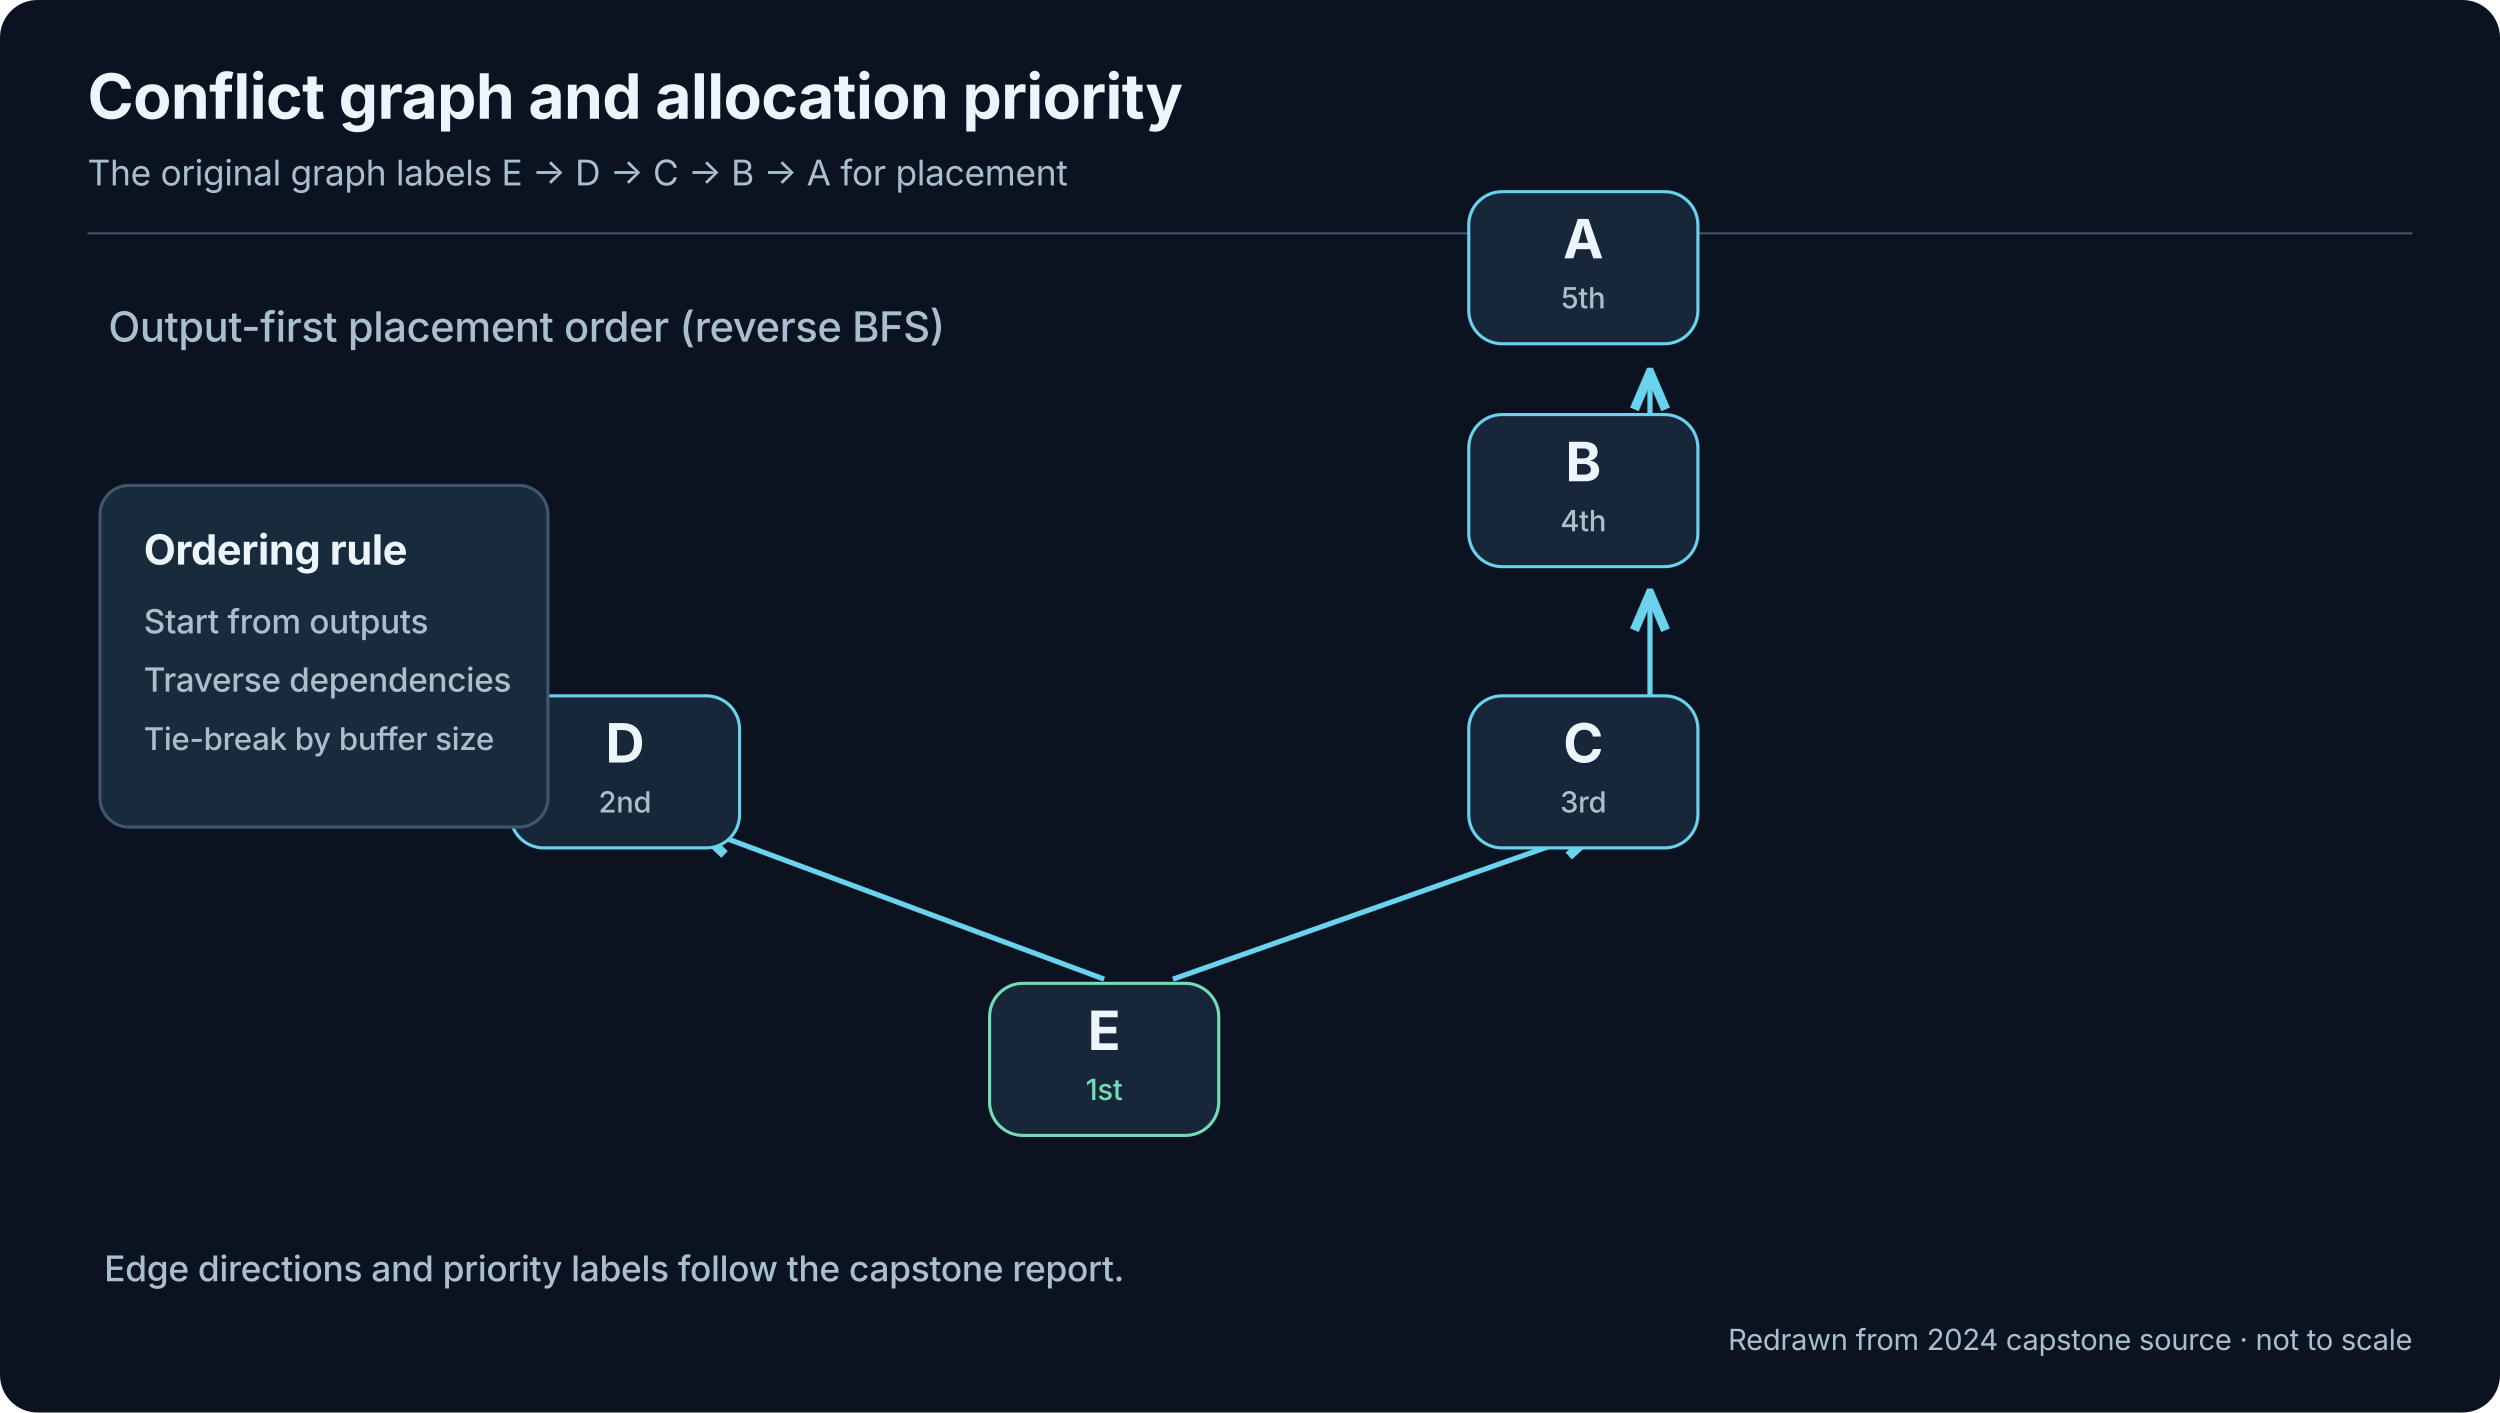
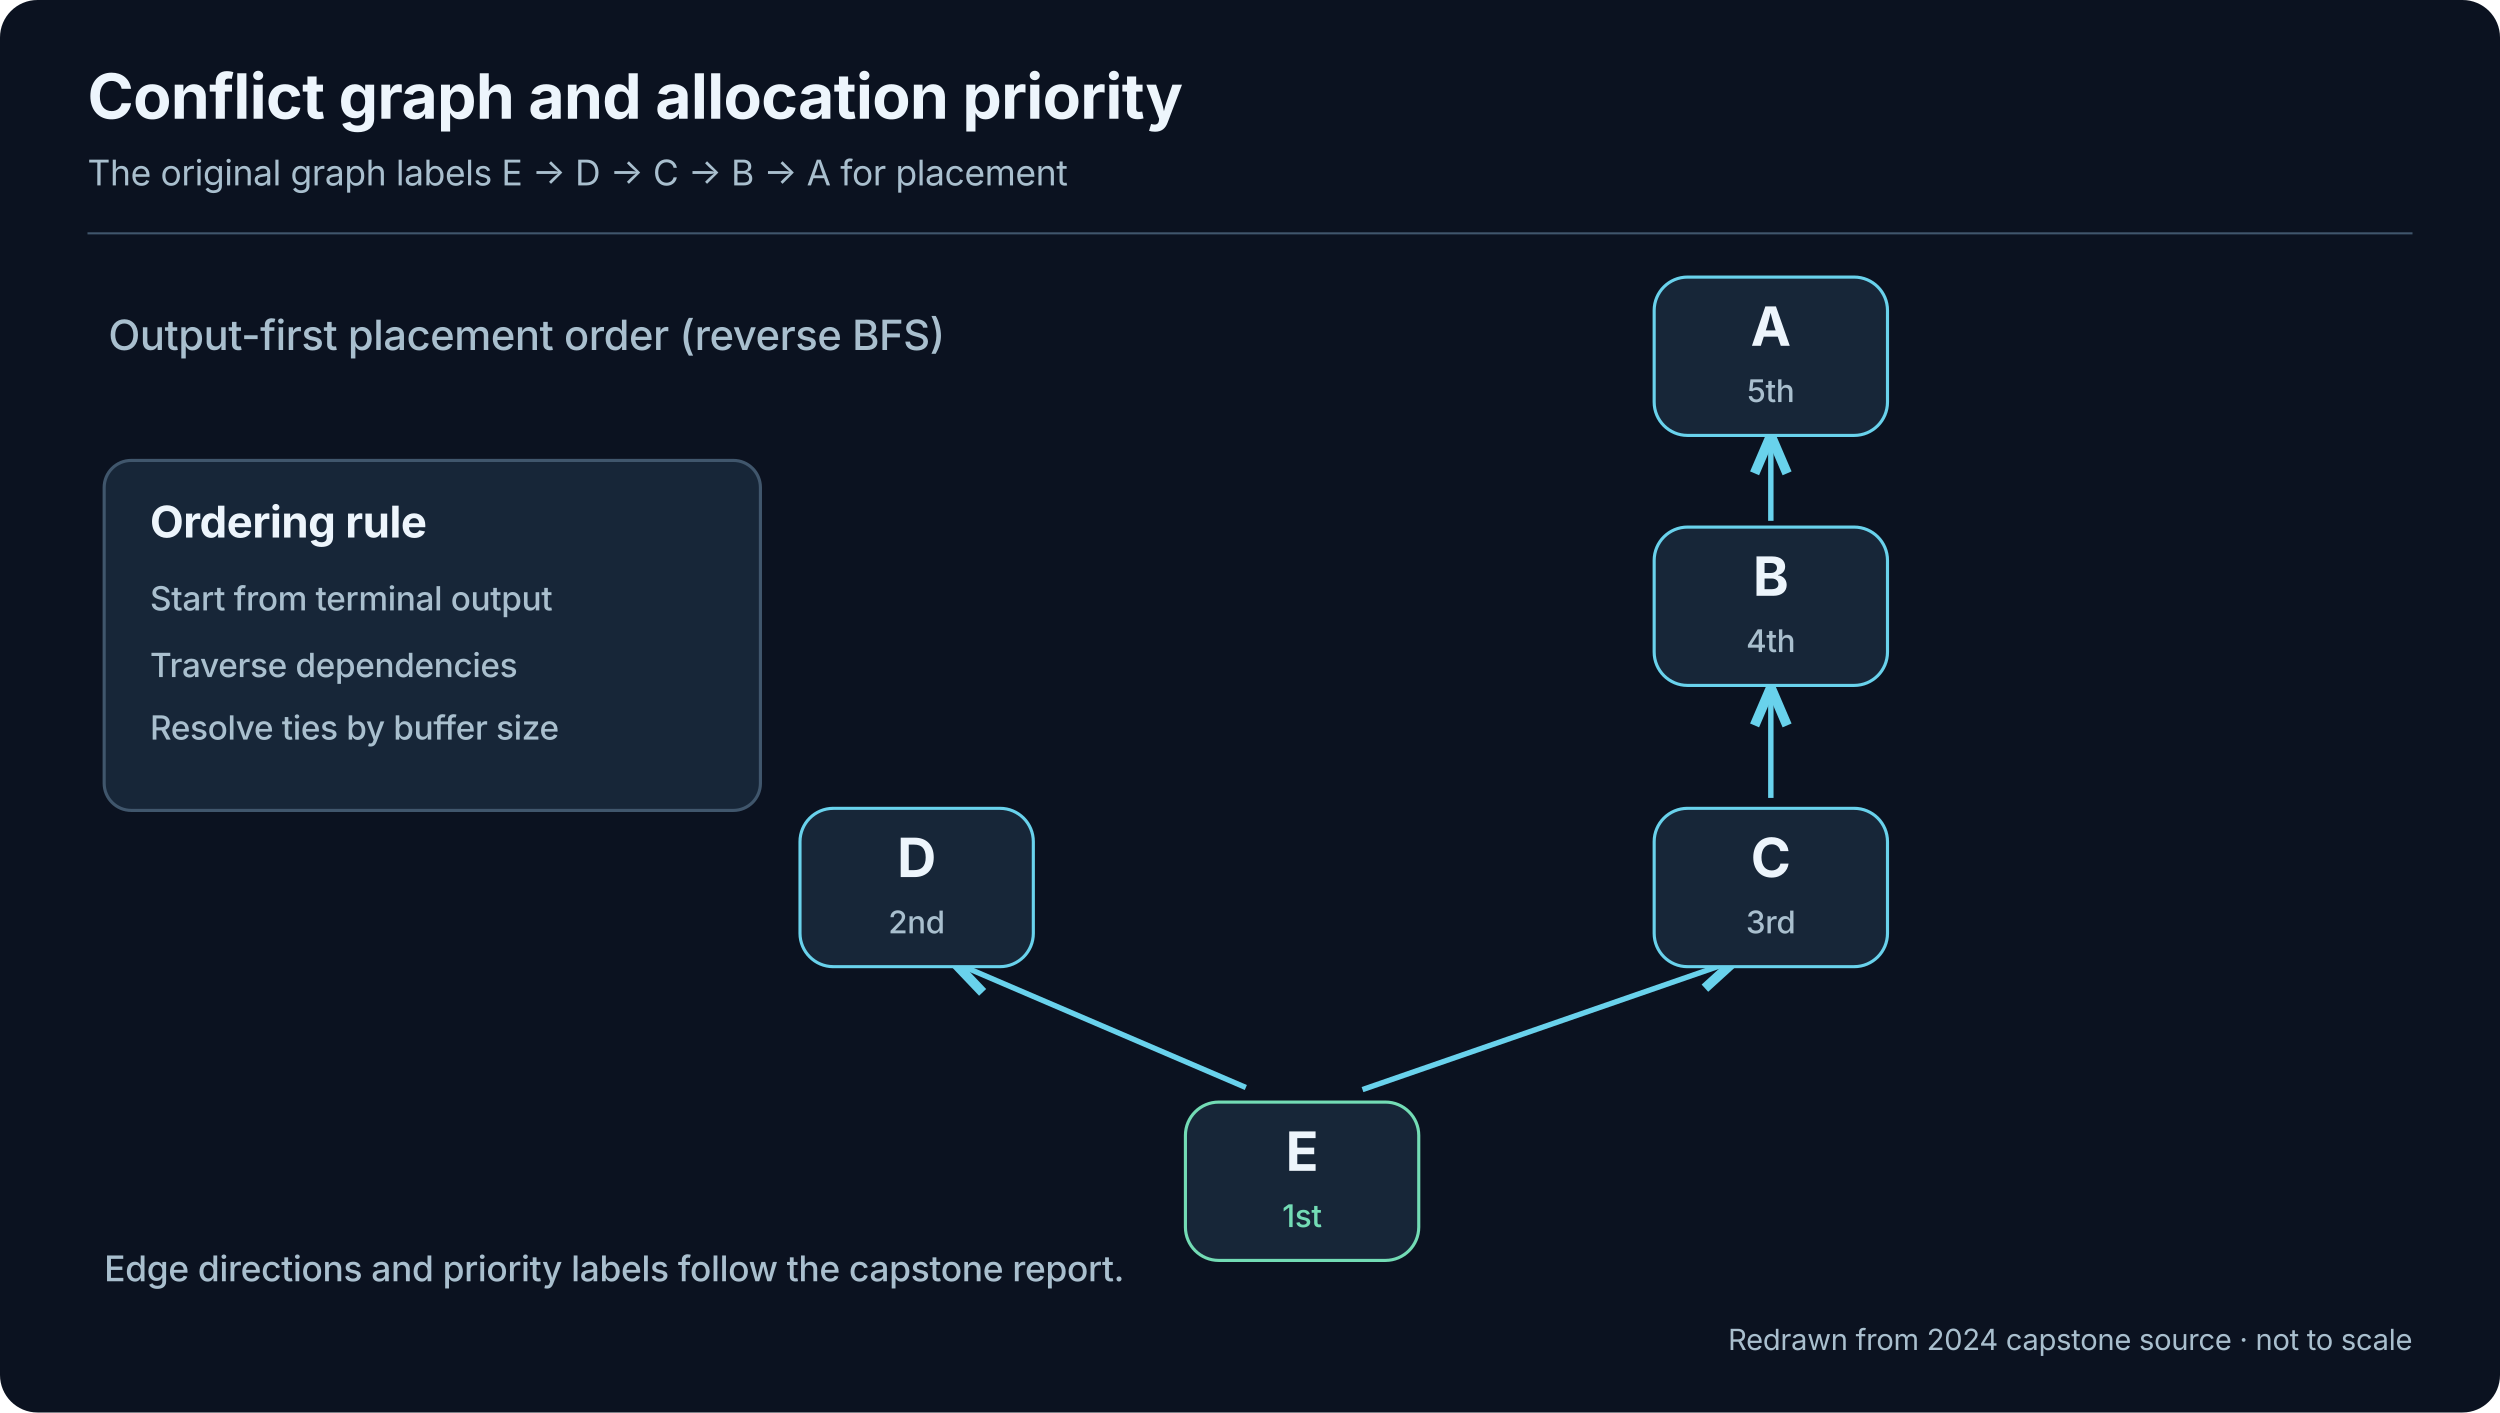
<svg xmlns="http://www.w3.org/2000/svg" viewBox="0 0 1200 678" role="img" aria-label="Conflict graph and allocation priority">
  <defs>
    <marker id="arrow" markerWidth="9" markerHeight="9" refX="8" refY="4" orient="auto">
      <path d="M1 1 L8 4 L1 7" fill="none" stroke="#69d2ec" stroke-width="1.8" />
    </marker>
  </defs>
  <rect width="1200" height="678" rx="18" fill="#0b1220" />
  <style>text{font-family:Inter,ui-sans-serif,system-ui,Arial,sans-serif;letter-spacing:-.01em}</style>
  <text x="42" y="57" font-size="30" fill="#edf5fc" font-weight="750">Conflict graph and allocation priority</text>
  <text x="42" y="89" font-size="17" fill="#a9bfce" font-weight="400">The original graph labels E → D → C → B → A for placement</text>
  <line x1="42" y1="112" x2="1158" y2="112" stroke="#40566c" stroke-width="1" />
-   <text x="52" y="164" font-size="20" fill="#a9bfce" font-weight="550">Output-first placement order (reverse BFS)</text>
-   <line x1="530" y1="470" x2="334" y2="397" stroke="#69d2ec" stroke-width="2.5" marker-end="url(#arrow)" />
-   <line x1="563" y1="470" x2="767" y2="398" stroke="#69d2ec" stroke-width="2.5" marker-end="url(#arrow)" />
-   <line x1="792" y1="341" x2="792" y2="285" stroke="#69d2ec" stroke-width="2.5" marker-end="url(#arrow)" />
-   <line x1="792" y1="208" x2="792" y2="179" stroke="#69d2ec" stroke-width="2.5" marker-end="url(#arrow)" />
-   <rect x="475" y="472" width="110" height="73" rx="16" fill="#172638" stroke="#73dcb5" stroke-width="1.5" />
-   <text x="530" y="504" font-size="26" fill="#edf5fc" font-weight="700" text-anchor="middle">E</text>
-   <text x="530" y="528" font-size="14" fill="#73dcb5" font-weight="550" text-anchor="middle">1st</text>
-   <rect x="245" y="334" width="110" height="73" rx="16" fill="#172638" stroke="#69d2ec" stroke-width="1.5" />
-   <text x="300" y="366" font-size="26" fill="#edf5fc" font-weight="700" text-anchor="middle">D</text>
-   <text x="300" y="390" font-size="14" fill="#a9bfce" font-weight="550" text-anchor="middle">2nd</text>
-   <rect x="705" y="334" width="110" height="73" rx="16" fill="#172638" stroke="#69d2ec" stroke-width="1.5" />
-   <text x="760" y="366" font-size="26" fill="#edf5fc" font-weight="700" text-anchor="middle">C</text>
-   <text x="760" y="390" font-size="14" fill="#a9bfce" font-weight="550" text-anchor="middle">3rd</text>
-   <rect x="705" y="199" width="110" height="73" rx="16" fill="#172638" stroke="#69d2ec" stroke-width="1.5" />
-   <text x="760" y="231" font-size="26" fill="#edf5fc" font-weight="700" text-anchor="middle">B</text>
-   <text x="760" y="255" font-size="14" fill="#a9bfce" font-weight="550" text-anchor="middle">4th</text>
-   <rect x="705" y="92" width="110" height="73" rx="16" fill="#172638" stroke="#69d2ec" stroke-width="1.5" />
-   <text x="760" y="124" font-size="26" fill="#edf5fc" font-weight="700" text-anchor="middle">A</text>
-   <text x="760" y="148" font-size="14" fill="#a9bfce" font-weight="550" text-anchor="middle">5th</text>
-   <rect x="48" y="233" width="215" height="164" rx="14" fill="#172b3d" stroke="#40566c" stroke-width="1.5" />
-   <text x="69" y="271" font-size="20" fill="#edf5fc" font-weight="650">Ordering rule</text>
-   <text x="69" y="304" font-size="16" fill="#a9bfce" font-weight="500">Start from outputs</text>
-   <text x="69" y="332" font-size="16" fill="#a9bfce" font-weight="500">Traverse dependencies</text>
-   <text x="69" y="360" font-size="15" fill="#a9bfce" font-weight="500">Tie-break by buffer size</text>
+   <text x="52" y="168" font-size="20" fill="#a9bfce" font-weight="550">Output-first placement order (reverse BFS)</text>
+   <rect x="50" y="221" width="315" height="168" rx="13" fill="#172638" stroke="#40566c" stroke-width="1.5" />
+   <text x="72" y="258" font-size="21" fill="#edf5fc" font-weight="650">Ordering rule</text>
+   <text x="72" y="293" font-size="16" fill="#a9bfce" font-weight="500">Start from terminal output</text>
+   <text x="72" y="325" font-size="16" fill="#a9bfce" font-weight="500">Traverse dependencies</text>
+   <text x="72" y="355" font-size="16" fill="#a9bfce" font-weight="500">Resolve ties by buffer size</text>
+   <line x1="598" y1="522" x2="458" y2="462" stroke="#69d2ec" stroke-width="2.6" marker-end="url(#arrow)" />
+   <line x1="654" y1="523" x2="833" y2="461" stroke="#69d2ec" stroke-width="2.6" marker-end="url(#arrow)" />
+   <line x1="850" y1="383" x2="850" y2="330" stroke="#69d2ec" stroke-width="2.6" marker-end="url(#arrow)" />
+   <line x1="850" y1="250" x2="850" y2="209" stroke="#69d2ec" stroke-width="2.6" marker-end="url(#arrow)" />
+   <rect x="569" y="529" width="112" height="76" rx="16" fill="#172638" stroke="#73dcb5" stroke-width="1.5" />
+   <text x="625" y="562" font-size="26" fill="#edf5fc" font-weight="700" text-anchor="middle">E</text>
+   <text x="625" y="589" font-size="15" fill="#73dcb5" font-weight="550" text-anchor="middle">1st</text>
+   <rect x="384" y="388" width="112" height="76" rx="16" fill="#172638" stroke="#69d2ec" stroke-width="1.5" />
+   <text x="440" y="421" font-size="26" fill="#edf5fc" font-weight="700" text-anchor="middle">D</text>
+   <text x="440" y="448" font-size="15" fill="#a9bfce" font-weight="550" text-anchor="middle">2nd</text>
+   <rect x="794" y="388" width="112" height="76" rx="16" fill="#172638" stroke="#69d2ec" stroke-width="1.5" />
+   <text x="850" y="421" font-size="26" fill="#edf5fc" font-weight="700" text-anchor="middle">C</text>
+   <text x="850" y="448" font-size="15" fill="#a9bfce" font-weight="550" text-anchor="middle">3rd</text>
+   <rect x="794" y="253" width="112" height="76" rx="16" fill="#172638" stroke="#69d2ec" stroke-width="1.5" />
+   <text x="850" y="286" font-size="26" fill="#edf5fc" font-weight="700" text-anchor="middle">B</text>
+   <text x="850" y="313" font-size="15" fill="#a9bfce" font-weight="550" text-anchor="middle">4th</text>
+   <rect x="794" y="133" width="112" height="76" rx="16" fill="#172638" stroke="#69d2ec" stroke-width="1.5" />
+   <text x="850" y="166" font-size="26" fill="#edf5fc" font-weight="700" text-anchor="middle">A</text>
+   <text x="850" y="193" font-size="15" fill="#a9bfce" font-weight="550" text-anchor="middle">5th</text>
  <text x="50" y="615" font-size="17" fill="#a9bfce" font-weight="500">Edge directions and priority labels follow the capstone report.</text>
  <text x="1158" y="648" fill="#a9bfce" font-size="14" text-anchor="end" font-family="Inter,Arial,sans-serif">Redrawn from 2024 capstone source · not to scale</text>
</svg>
